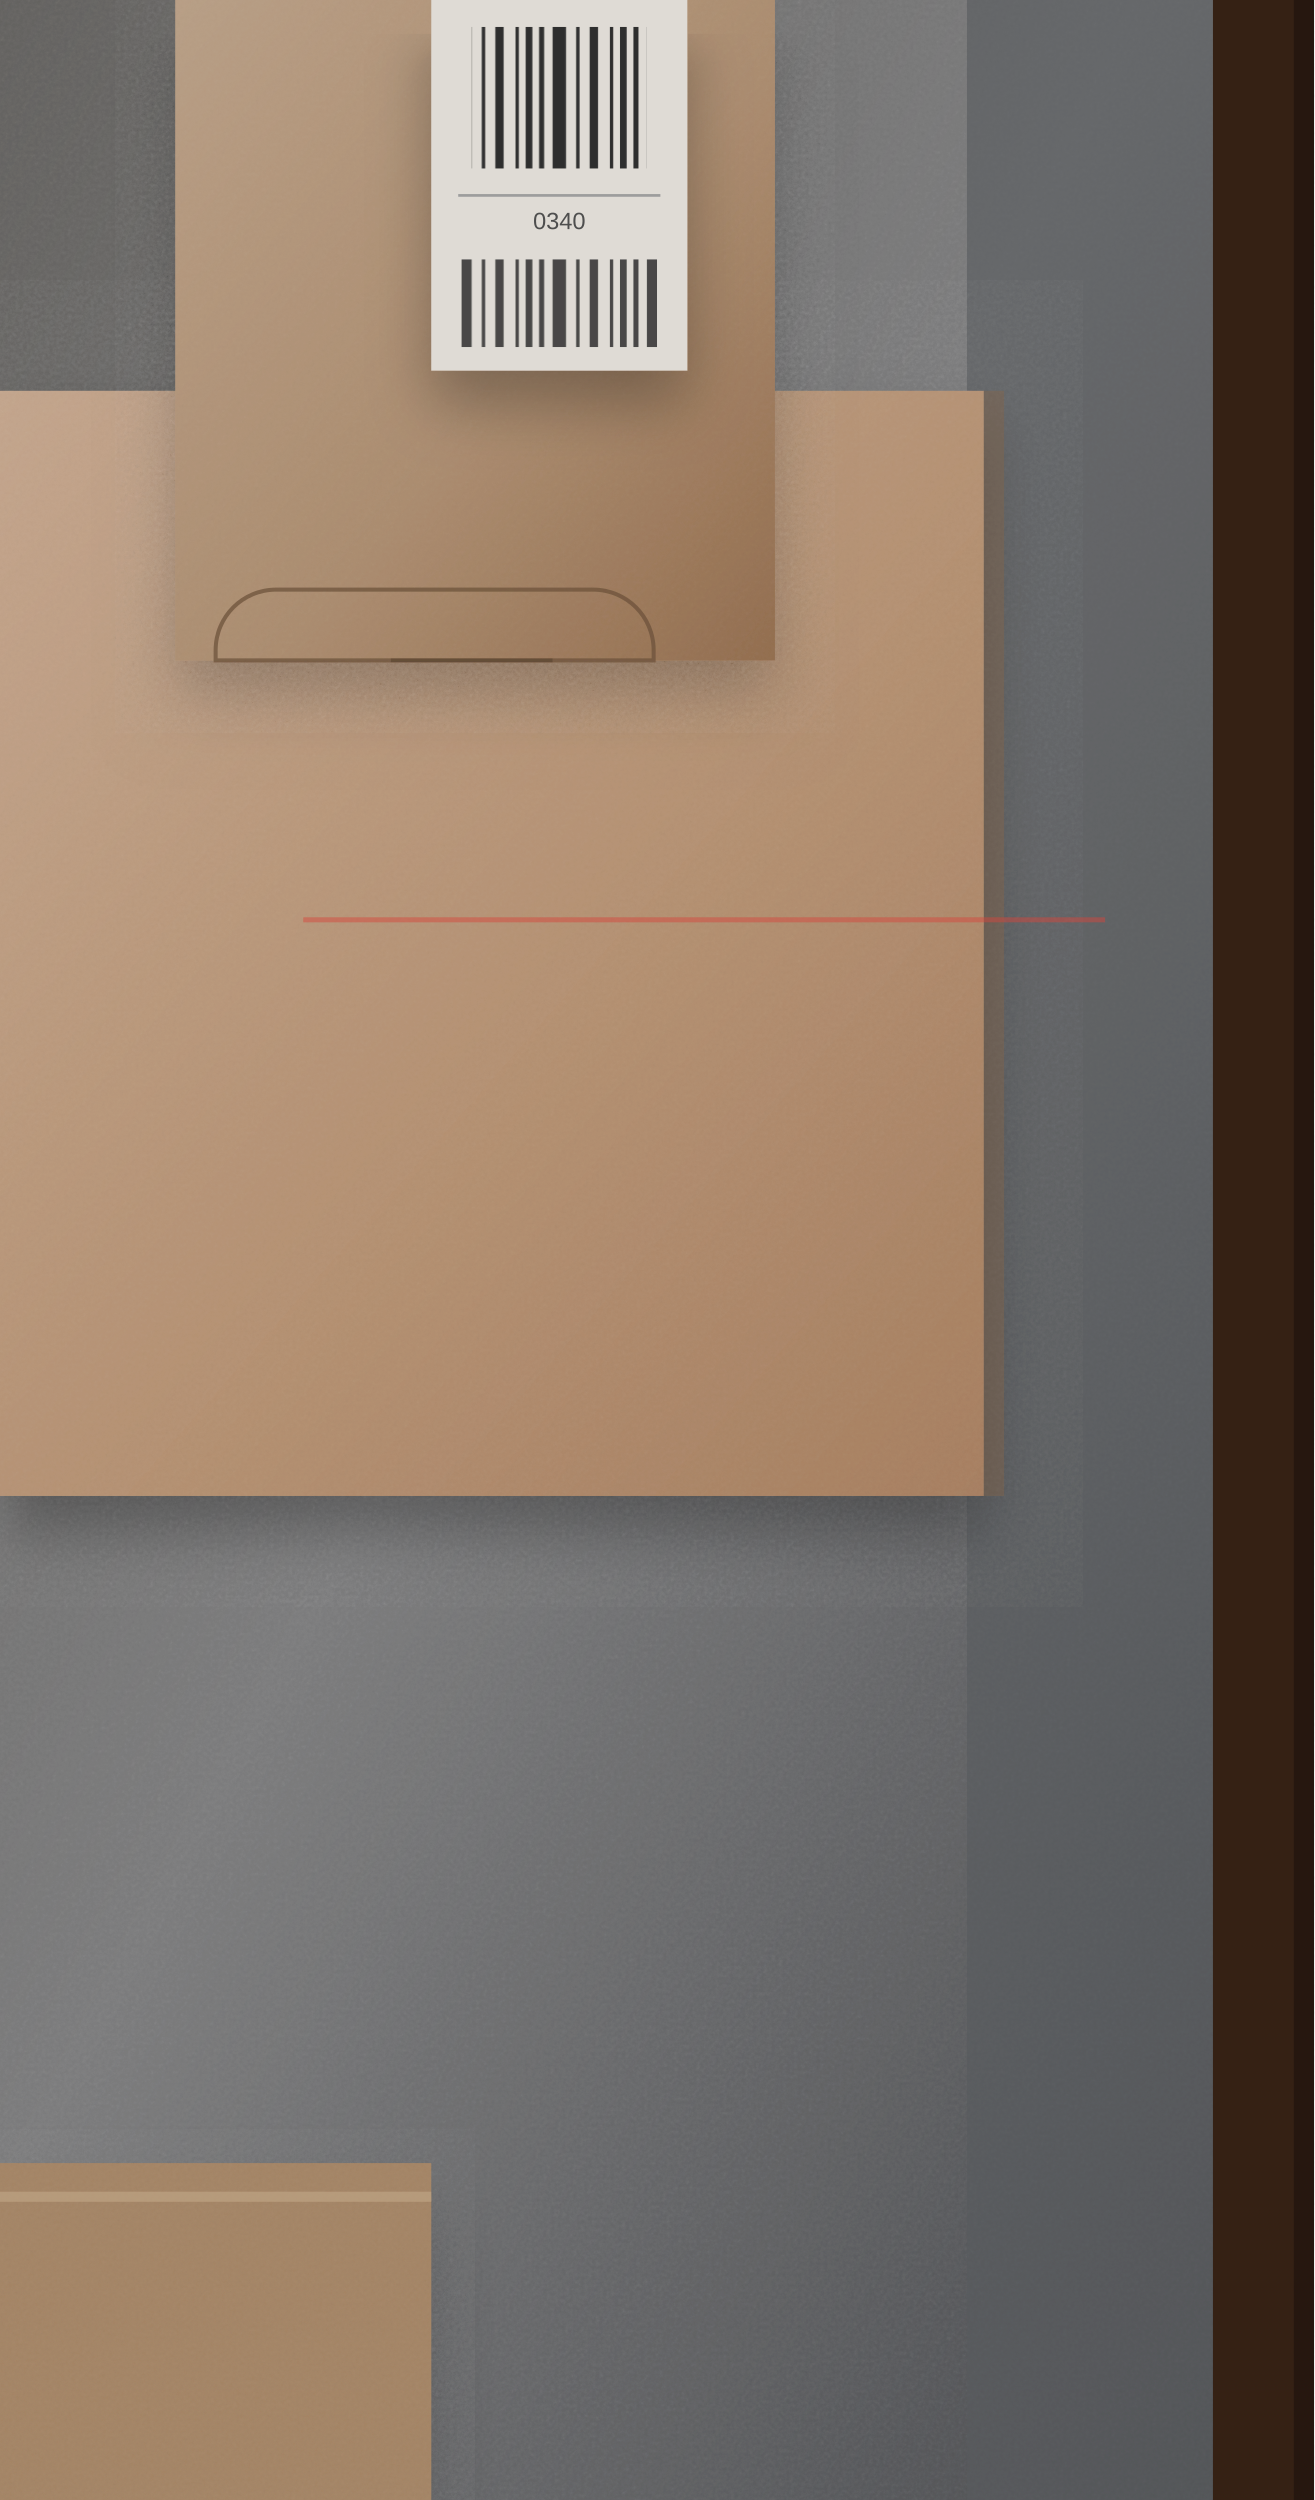
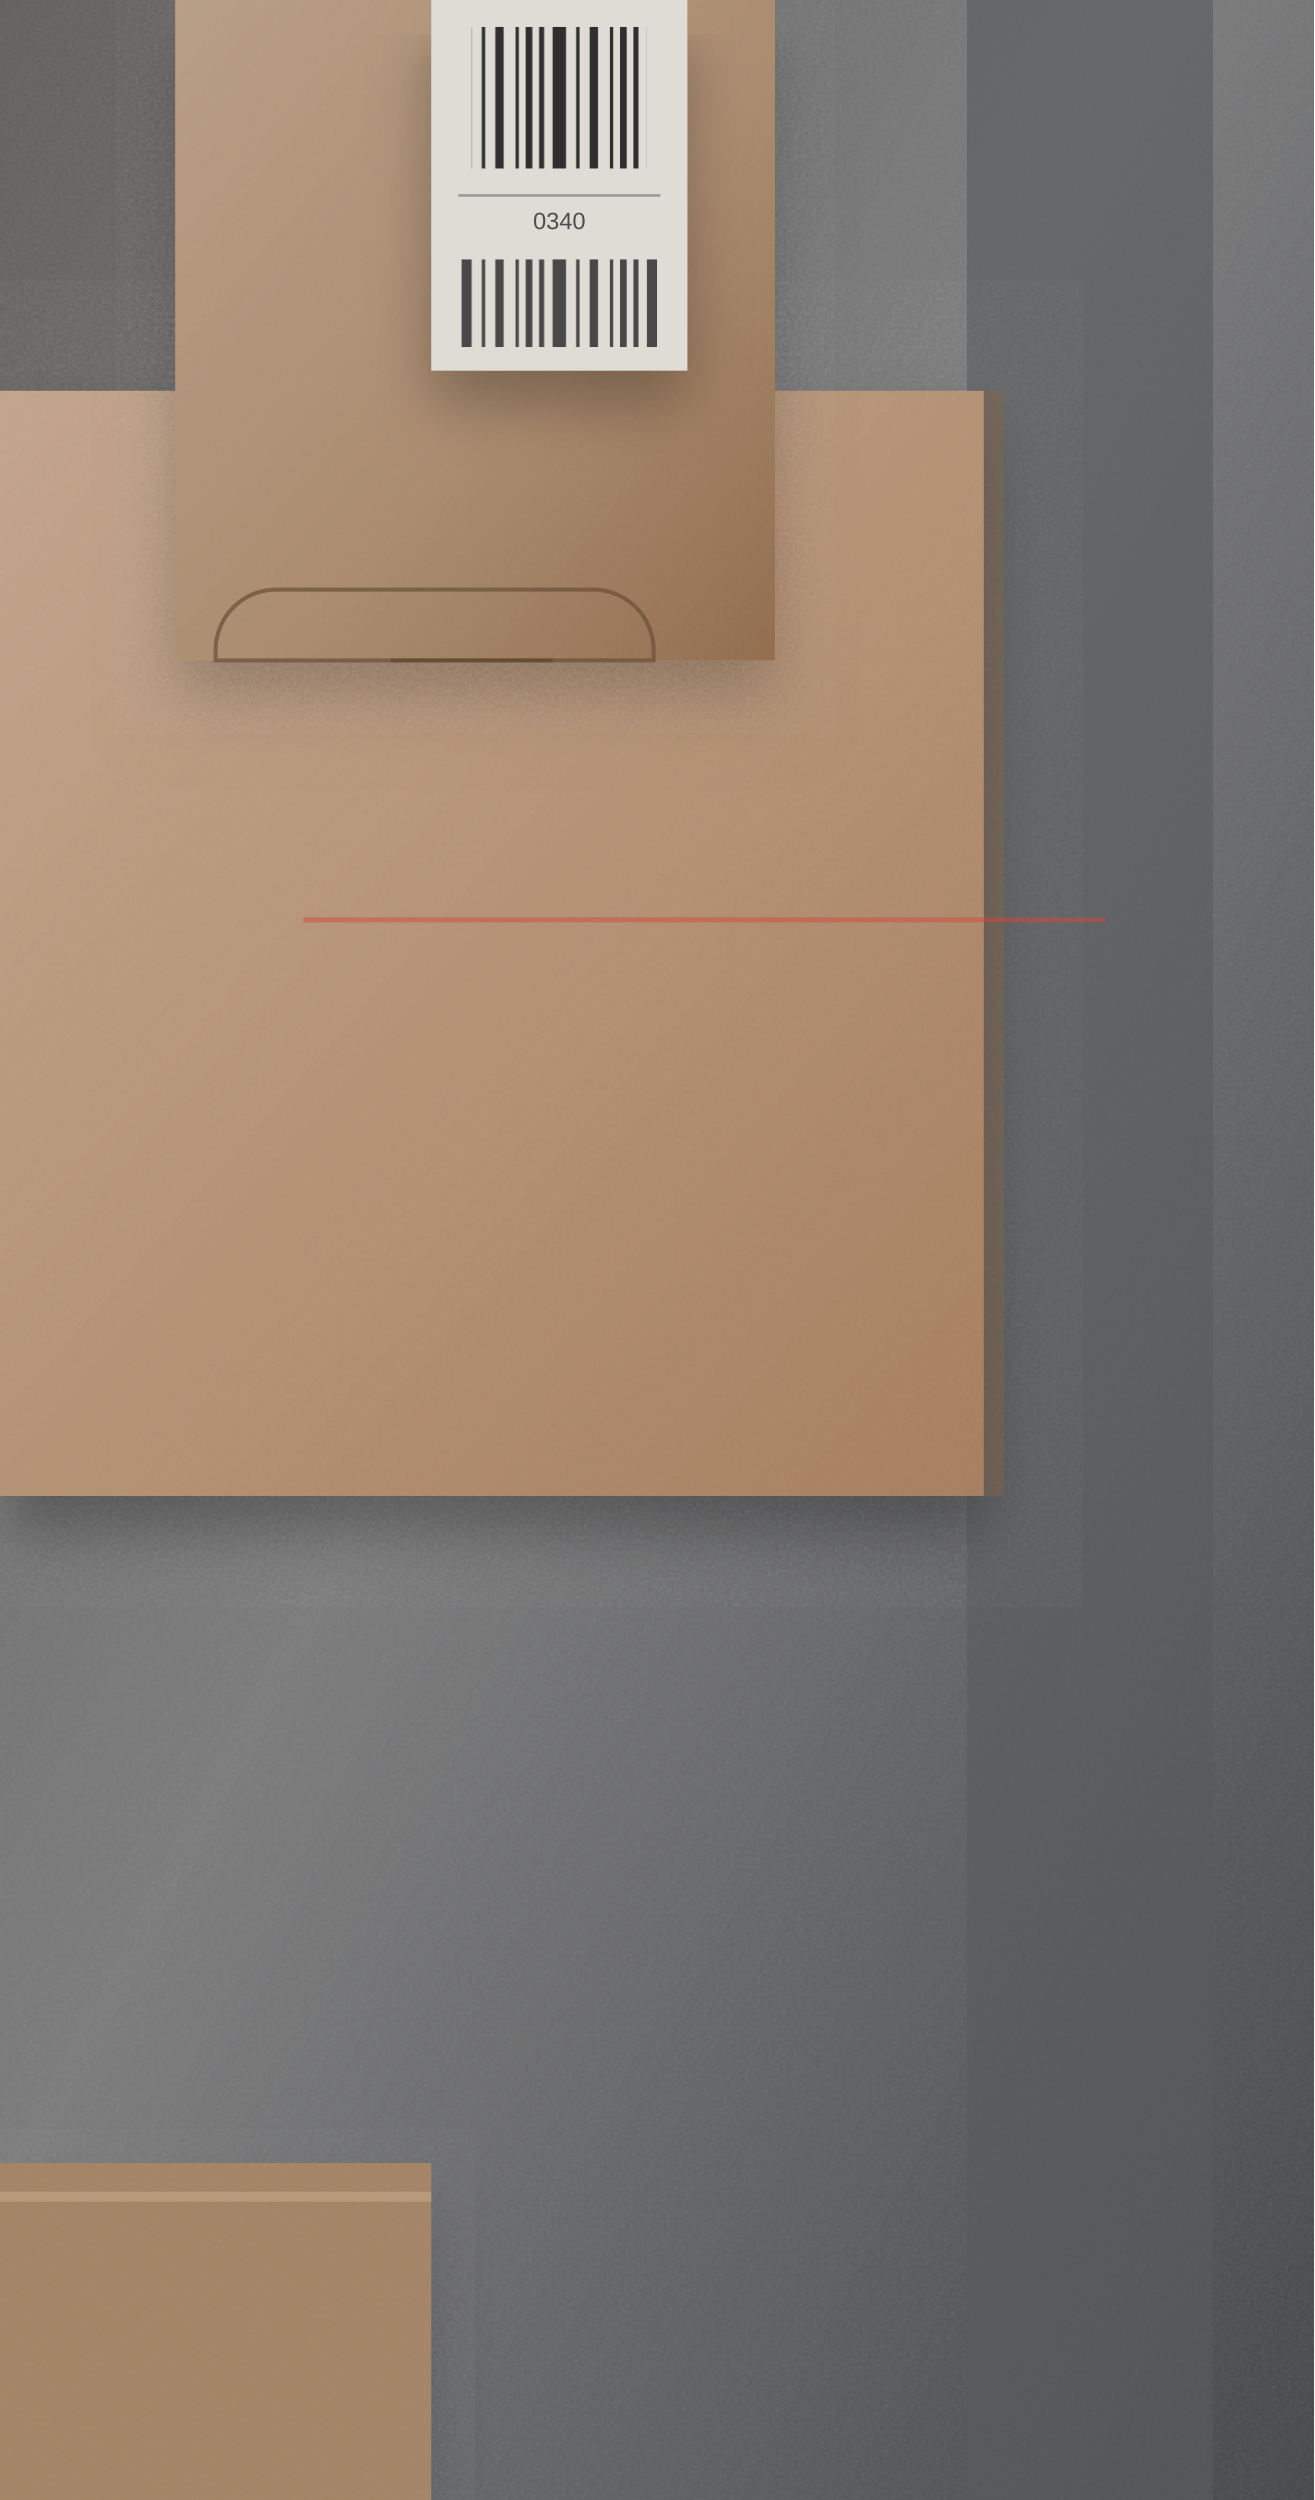
<svg xmlns="http://www.w3.org/2000/svg" viewBox="0 0 390 742">
  <defs>
    <linearGradient id="floor" x1="0" y1="0" x2="1" y2="1">
      <stop offset="0" stop-color="#6a6865" />
      <stop offset=".44" stop-color="#868687" />
      <stop offset="1" stop-color="#4b4d51" />
    </linearGradient>
    <linearGradient id="paper" x1="0" y1="0" x2="1" y2="1">
      <stop offset="0" stop-color="#d4b398" />
      <stop offset=".55" stop-color="#c49d7b" />
      <stop offset="1" stop-color="#b58967" />
    </linearGradient>
    <linearGradient id="cardboard" x1="0" y1="0" x2="1" y2="1">
      <stop offset="0" stop-color="#c9ad92" />
      <stop offset=".58" stop-color="#ba9878" />
      <stop offset="1" stop-color="#9f7654" />
    </linearGradient>
    <filter id="grain">
      <feTurbulence type="fractalNoise" baseFrequency=".9" numOctaves="3" stitchTiles="stitch" />
      <feColorMatrix type="saturate" values="0" />
      <feComponentTransfer>
        <feFuncA type="table" tableValues="0 .16" />
      </feComponentTransfer>
    </filter>
    <filter id="shadow" x="-30%" y="-30%" width="160%" height="170%">
      <feDropShadow dx="0" dy="10" stdDeviation="9" flood-color="#000" flood-opacity=".28" />
    </filter>
    <pattern id="barcode" width="28" height="42" patternUnits="userSpaceOnUse">
      <rect width="2" height="42" x="0" fill="#333" />
      <rect width="1.5" height="42" x="4" fill="#333" />
      <rect width="4" height="42" x="8" fill="#333" />
      <rect width="1" height="42" x="15" fill="#333" />
      <rect width="2.5" height="42" x="19" fill="#333" />
      <rect width="1" height="42" x="25" fill="#333" />
    </pattern>
  </defs>
  <rect width="390" height="742" fill="url(#floor)" />
  <rect width="390" height="742" filter="url(#grain)" opacity=".7" />
  <path d="M287 0h73v742h-73z" fill="#5f6266" opacity=".62" />
-   <path d="M360 0h30v742h-30z" fill="#392416" />
-   <path d="M384 0h6v742h-6z" fill="#1b100b" opacity=".55" />
  <path d="M0 116h292v328H0z" fill="url(#paper)" filter="url(#shadow)" />
  <path d="M0 116h292v328H0z" filter="url(#grain)" opacity=".45" />
  <path d="M292 116h6v328h-6z" fill="#8e6c4f" opacity=".45" />
  <g filter="url(#shadow)">
    <path d="M52-18h178v214H52z" fill="url(#cardboard)" />
    <path d="M52-18h178v214H52z" filter="url(#grain)" opacity=".36" />
    <path d="M82 175h94c10 0 18 8 18 18v3H64v-3c0-10 8-18 18-18z" fill="none" stroke="#74583e" stroke-width="1.2" opacity=".72" />
    <path d="M116 196h48" stroke="#634b36" stroke-width="1.1" opacity=".65" />
  </g>
  <g transform="translate(128 0)" filter="url(#shadow)">
    <path d="M0 0h76v110H0z" fill="#f2eee7" />
    <rect x="12" y="8" width="52" height="42" fill="url(#barcode)" />
    <path d="M8 58h60" stroke="#aaa" stroke-width=".8" />
    <text x="38" y="68" text-anchor="middle" font-family="Arial, sans-serif" font-size="7" fill="#555">0340</text>
    <rect x="9" y="77" width="58" height="26" fill="url(#barcode)" opacity=".85" />
  </g>
  <g filter="url(#shadow)">
    <path d="M0 642h128v100H0z" fill="#b28f6d" />
    <path d="M0 642h128v100H0z" filter="url(#grain)" opacity=".42" />
    <path d="M0 652h128" stroke="#d1b391" stroke-width="3" opacity=".65" />
  </g>
  <path d="M90 273h238" stroke="#e84c40" stroke-width="1.5" opacity=".48" />
  <rect width="390" height="742" fill="#000" opacity=".08" />
</svg>
